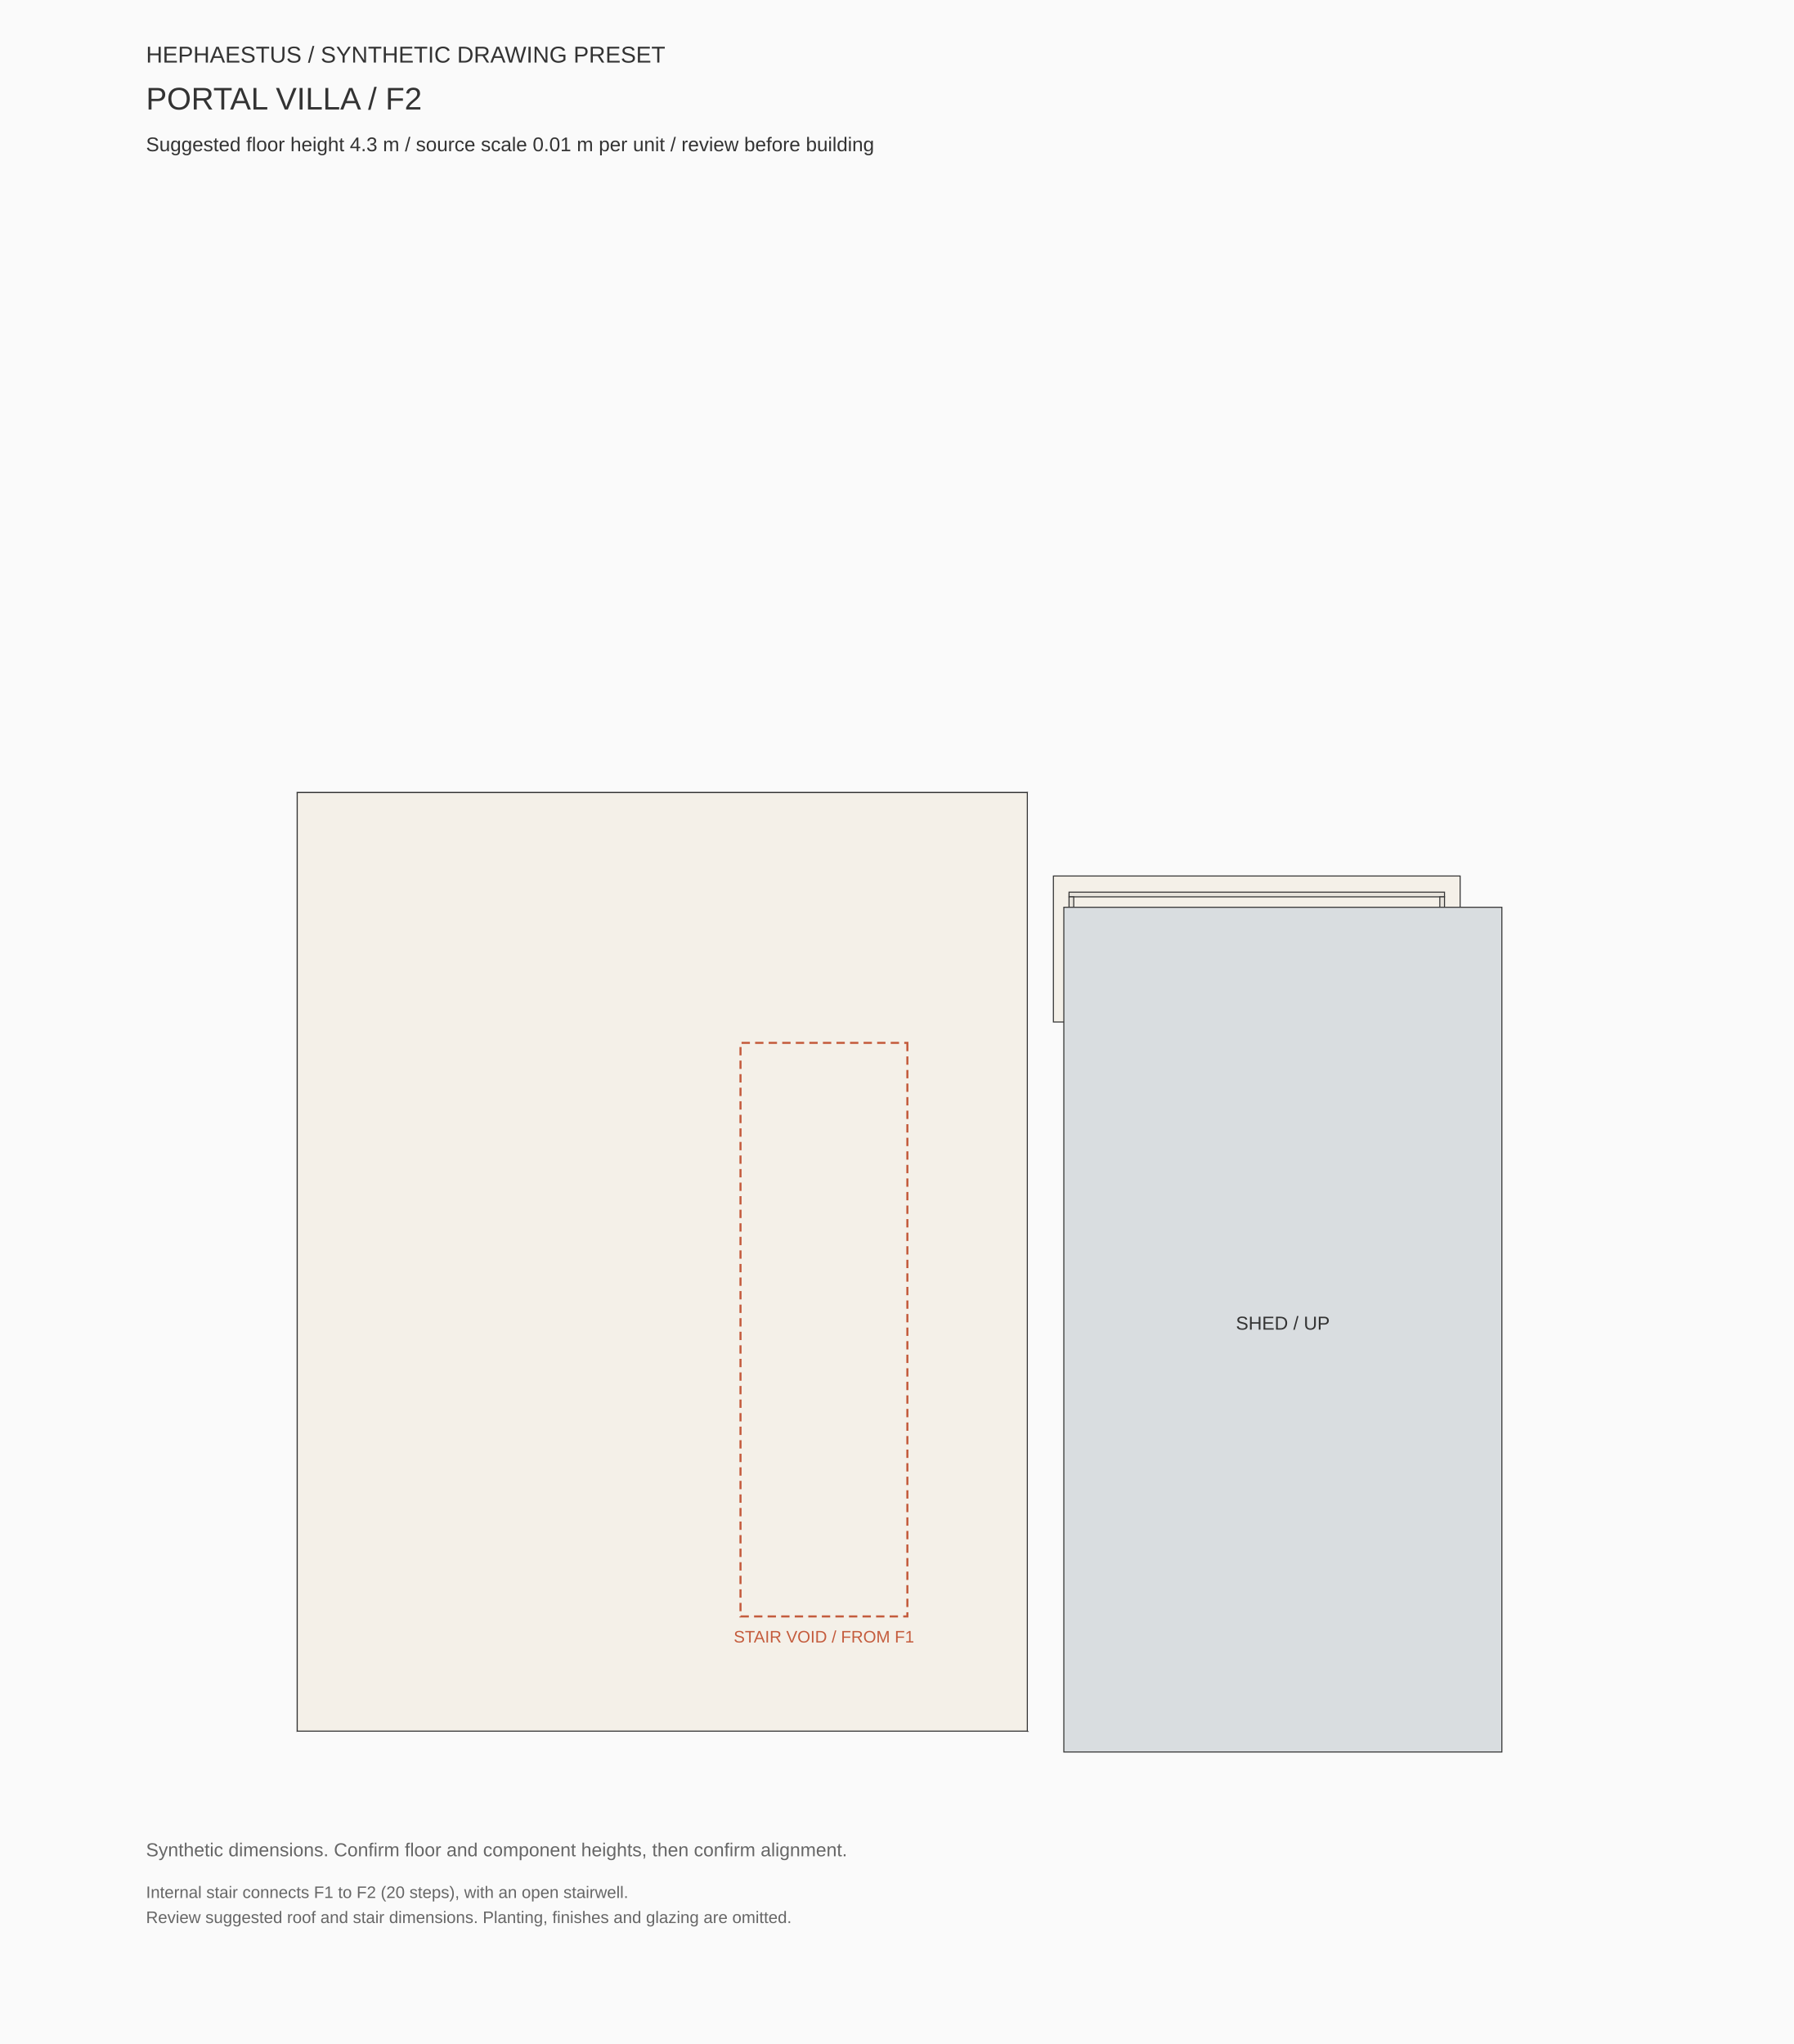
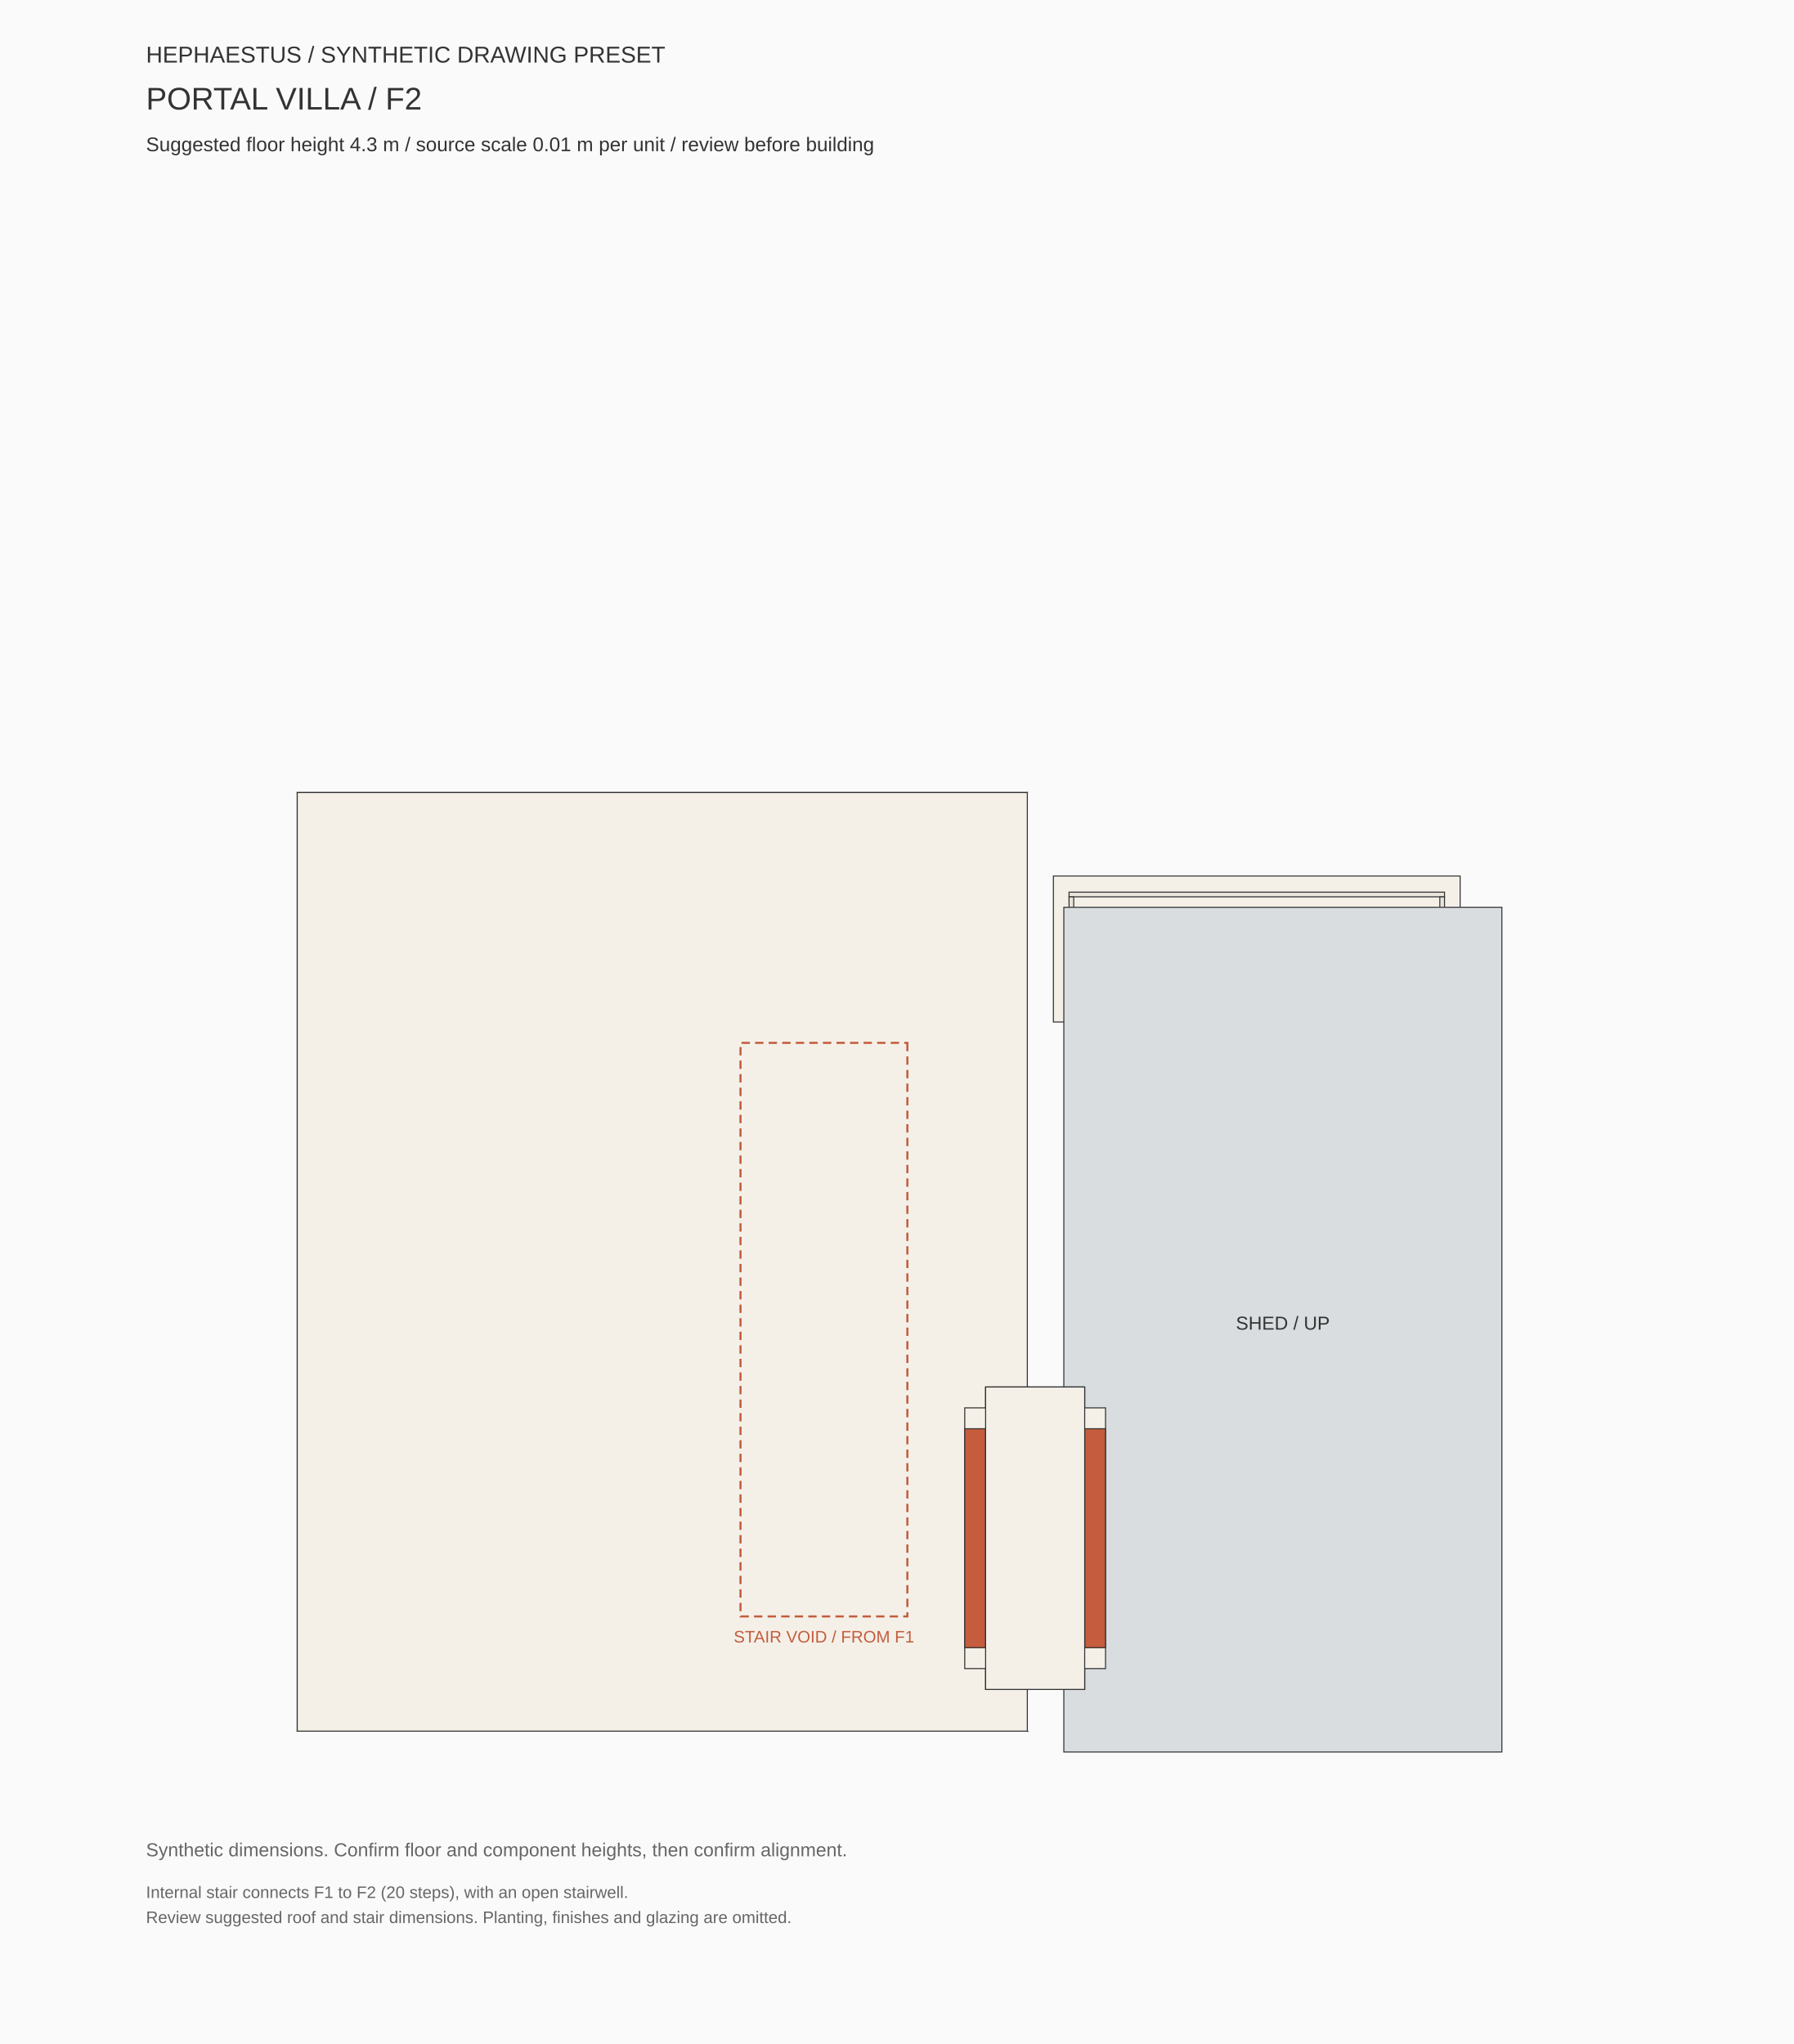
<svg xmlns="http://www.w3.org/2000/svg" width="1720" height="1960" viewBox="0 0 1720 1960">
  <rect width="1720" height="1960" fill="#fafafa" />
  <text x="140" y="60" fill="#333" font-family="Arial, sans-serif" font-size="22">HEPHAESTUS / SYNTHETIC DRAWING PRESET</text>
  <text x="140" y="105" fill="#333" font-family="Arial, sans-serif" font-size="30">PORTAL VILLA / F2</text>
  <text x="140" y="145" fill="#333" font-family="Arial, sans-serif" font-size="19">Suggested floor height 4.3 m / source scale 0.01 m per unit / review before building</text>
  <g id="Floor-2" class="Floorplan">
    <g id="F2-front-facade-1" class="Wall Front_facade">
      <polygon points="345.000,914.000 945.000,914.000 945.000,934.000 345.000,934.000" fill="#e8e4dc" stroke="#333" stroke-width="1" />
    </g>
    <g id="F2-interior-partition-2" class="Wall Interior_partition">
      <polygon points="365.000,1283.400 365.000,1298.400 710.000,1298.400 710.000,1283.400" fill="#e8e4dc" stroke="#333" stroke-width="1" />
      <polygon points="925.000,1298.400 925.000,1283.400 870.000,1283.400 870.000,1298.400" fill="#e8e4dc" stroke="#333" stroke-width="1" />
    </g>
    <g id="F2-interior-door-3" class="Door Interior_door">
      <polygon points="617.000,1298.400 707.000,1298.400 707.000,1283.400 617.000,1283.400" fill="#c45c3d" stroke="#333" stroke-width="1" />
    </g>
    <g id="F2-rear-room-4" class="Space Rear_room">
      <polygon points="365.000,1298.400 365.000,1620.000 925.000,1620.000 925.000,1298.400 870.000,1298.400 870.000,1550.000 710.000,1550.000 710.000,1298.400" fill="#f4f0e8" stroke="#333" stroke-width="1" />
    </g>
    <g id="F2-living-room-5" class="Space Living_room">
      <polygon points="925.000,1283.400 925.000,950.000 365.000,950.000 365.000,1283.400 710.000,1283.400 710.000,1000.000 870.000,1000.000 870.000,1283.400" fill="#f4f0e8" stroke="#333" stroke-width="1" />
    </g>
    <g id="F2-front-facade-6" class="Wall Front_facade">
      <polygon points="1040.000,966.000 1400.000,966.000 1400.000,986.000 1040.000,986.000" fill="#e8e4dc" stroke="#333" stroke-width="1" />
    </g>
    <g id="F2-interior-partition-7" class="Wall Interior_partition">
      <polygon points="1060.000,1317.800 1380.000,1317.800 1380.000,1332.800 1060.000,1332.800" fill="#e8e4dc" stroke="#333" stroke-width="1" />
    </g>
    <g id="F2-interior-door-8" class="Door Interior_door">
      <polygon points="1204.000,1332.800 1294.000,1332.800 1294.000,1317.800 1204.000,1317.800" fill="#c45c3d" stroke="#333" stroke-width="1" />
    </g>
    <g id="F2-rear-room-9" class="Space Rear_room">
      <polygon points="1060.000,1332.800 1380.000,1332.800 1380.000,1640.000 1060.000,1640.000" fill="#f4f0e8" stroke="#333" stroke-width="1" />
    </g>
    <g id="F2-living-room-10" class="Space Living_room">
      <polygon points="1060.000,1000.000 1380.000,1000.000 1380.000,1317.800 1060.000,1317.800" fill="#f4f0e8" stroke="#333" stroke-width="1" />
    </g>
    <g id="F2-cantilever-balcony-11" class="Space Cantilever_balcony">
      <polygon points="925.000,1298.400 870.000,1296.927 870.000,1298.400" fill="#f4f0e8" stroke="#333" stroke-width="1" />
      <polygon points="365.000,1283.400 365.000,1298.400 710.000,1298.400 710.000,1292.641" fill="#f4f0e8" stroke="#333" stroke-width="1" />
    </g>
    <g id="F2-cantilever-balcony-12" class="Space Cantilever_balcony">
      <polygon points="285.000,1660.000 365.000,1298.400 365.000,1620.000" fill="#f4f0e8" stroke="#333" stroke-width="1" />
    </g>
    <g id="F2-cantilever-balcony-13" class="Space Cantilever_balcony">
      <polygon points="365.000,1283.400 285.000,1660.000 285.000,760.000" fill="#f4f0e8" stroke="#333" stroke-width="1" />
    </g>
    <g id="F2-cantilever-balcony-14" class="Space Cantilever_balcony">
      <polygon points="925.000,1298.400 925.000,1283.400 870.000,1283.400 870.000,1296.927" fill="#f4f0e8" stroke="#333" stroke-width="1" />
      <polygon points="365.000,1283.400 710.000,1292.641 710.000,1283.400" fill="#f4f0e8" stroke="#333" stroke-width="1" />
    </g>
    <g id="F2-cantilever-balcony-15" class="Space Cantilever_balcony">
      <polygon points="285.000,1660.000 365.000,1283.400 365.000,1298.400" fill="#f4f0e8" stroke="#333" stroke-width="1" />
    </g>
    <g id="F2-cantilever-balcony-16" class="Space Cantilever_balcony">
      <polygon points="985.000,1660.000 285.000,1660.000 365.000,1620.000" fill="#f4f0e8" stroke="#333" stroke-width="1" />
    </g>
    <g id="F2-cantilever-balcony-17" class="Space Cantilever_balcony">
      <polygon points="365.000,950.000 365.000,1283.400 285.000,760.000" fill="#f4f0e8" stroke="#333" stroke-width="1" />
    </g>
    <g id="F2-cantilever-balcony-18" class="Space Cantilever_balcony">
      <polygon points="985.000,1660.000 365.000,1620.000 925.000,1620.000" fill="#f4f0e8" stroke="#333" stroke-width="1" />
    </g>
    <g id="F2-cantilever-balcony-19" class="Space Cantilever_balcony">
      <polygon points="985.000,760.000 365.000,950.000 285.000,760.000" fill="#f4f0e8" stroke="#333" stroke-width="1" />
    </g>
    <g id="F2-cantilever-balcony-20" class="Space Cantilever_balcony">
      <polygon points="925.000,1298.400 985.000,1660.000 925.000,1620.000" fill="#f4f0e8" stroke="#333" stroke-width="1" />
    </g>
    <g id="F2-cantilever-balcony-21" class="Space Cantilever_balcony">
      <polygon points="365.000,950.000 985.000,760.000 925.000,950.000" fill="#f4f0e8" stroke="#333" stroke-width="1" />
    </g>
    <g id="F2-cantilever-balcony-22" class="Space Cantilever_balcony">
      <polygon points="925.000,1283.400 985.000,1660.000 925.000,1298.400" fill="#f4f0e8" stroke="#333" stroke-width="1" />
    </g>
    <g id="F2-cantilever-balcony-23" class="Space Cantilever_balcony">
      <polygon points="925.000,1283.400 925.000,950.000 985.000,760.000" fill="#f4f0e8" stroke="#333" stroke-width="1" />
    </g>
    <g id="F2-cantilever-balcony-24" class="Space Cantilever_balcony">
      <polygon points="985.000,1660.000 925.000,1283.400 985.000,760.000" fill="#f4f0e8" stroke="#333" stroke-width="1" />
    </g>
    <g id="F2-rear-wall-25" class="Wall Rear_wall">
      <polygon points="345.000,1620.000 945.000,1620.000 945.000,1640.000 345.000,1640.000" fill="#e8e4dc" stroke="#333" stroke-width="1" />
    </g>
    <g id="F2-side-wall-26" class="Wall Side_wall">
      <polygon points="365.000,1620.000 345.000,1620.000 345.000,934.000 365.000,934.000 365.000,1283.400 365.000,1298.400" fill="#e8e4dc" stroke="#333" stroke-width="1" />
    </g>
    <g id="F2-side-wall-27" class="Wall Side_wall">
      <polygon points="945.000,1620.000 925.000,1620.000 925.000,934.000 945.000,934.000" fill="#e8e4dc" stroke="#333" stroke-width="1" />
    </g>
    <g id="F2-facade-opening-28" class="Window Facade_opening">
      <polygon points="390.000,934.000 910.000,934.000 910.000,914.000 390.000,914.000" fill="#9eb9c1" stroke="#333" stroke-width="1" />
    </g>
    <g id="F2-balcony-parapet-29" class="Wall Balcony_parapet">
      <polygon points="340.000,775.500 935.000,775.500 935.000,780.000 340.000,780.000" fill="#e8e4dc" stroke="#333" stroke-width="1" />
    </g>
    <g id="F2-balcony-parapet-30" class="Wall Balcony_parapet">
      <polygon points="344.500,895.000 340.000,895.000 340.000,780.000 344.500,780.000" fill="#e8e4dc" stroke="#333" stroke-width="1" />
    </g>
    <g id="F2-balcony-parapet-31" class="Wall Balcony_parapet">
      <polygon points="935.000,895.000 930.500,895.000 930.500,780.000 935.000,780.000" fill="#e8e4dc" stroke="#333" stroke-width="1" />
    </g>
    <g id="F2-portal-crown-32" class="Space Portal_crown">
      <polygon points="985.000,760.000 985.000,1660.000 285.000,1660.000 285.000,760.000" fill="#f4f0e8" stroke="#333" stroke-width="1" />
    </g>
    <g id="F2-rear-wall-33" class="Wall Rear_wall">
      <polygon points="1040.000,1640.000 1400.000,1640.000 1400.000,1660.000 1040.000,1660.000" fill="#e8e4dc" stroke="#333" stroke-width="1" />
    </g>
    <g id="F2-side-wall-34" class="Wall Side_wall">
      <polygon points="1060.000,1640.000 1040.000,1640.000 1040.000,986.000 1060.000,986.000 1060.000,1317.800 1060.000,1332.800" fill="#e8e4dc" stroke="#333" stroke-width="1" />
    </g>
    <g id="F2-side-wall-35" class="Wall Side_wall">
      <polygon points="1400.000,1640.000 1380.000,1640.000 1380.000,1332.800 1380.000,1332.800 1380.000,1317.800 1380.000,1317.800 1380.000,986.000 1400.000,986.000" fill="#e8e4dc" stroke="#333" stroke-width="1" />
    </g>
    <g id="F2-facade-opening-36" class="Window Facade_opening">
      <polygon points="1070.000,986.000 1360.000,986.000 1360.000,966.000 1070.000,966.000" fill="#9eb9c1" stroke="#333" stroke-width="1" />
    </g>
    <g id="F2-right-terrace-37" class="Space Right_terrace">
      <polygon points="1010.000,840.000 1400.000,840.000 1400.000,980.000 1010.000,980.000" fill="#f4f0e8" stroke="#333" stroke-width="1" />
    </g>
    <g id="F2-balcony-parapet-38" class="Wall Balcony_parapet">
      <polygon points="1025.000,855.500 1385.000,855.500 1385.000,860.000 1025.000,860.000" fill="#e8e4dc" stroke="#333" stroke-width="1" />
    </g>
    <g id="F2-balcony-parapet-39" class="Wall Balcony_parapet">
      <polygon points="1029.500,950.000 1025.000,950.000 1025.000,860.000 1029.500,860.000" fill="#e8e4dc" stroke="#333" stroke-width="1" />
    </g>
    <g id="F2-balcony-parapet-40" class="Wall Balcony_parapet">
      <polygon points="1385.000,950.000 1380.500,950.000 1380.500,860.000 1385.000,860.000" fill="#e8e4dc" stroke="#333" stroke-width="1" />
    </g>
    <g id="F2-right-roof-canopy-shed-41" class="Roof Shed" data-direction="0,1">
      <polygon points="1020.000,1680.000 1440.000,1680.000 1440.000,870.000 1020.000,870.000" fill="#d9dde0" stroke="#333" stroke-width="1" />
      <text x="1230.000" y="1275.000" font-family="Arial, sans-serif" font-size="18" fill="#333" text-anchor="middle">SHED / UP</text>
    </g>
    <g id="F2-stair-void">
      <polygon fill="none" stroke="#c45c3d" stroke-width="2" stroke-dasharray="8 5" points="870.000,1000.000 870.000,1550.000 710.000,1550.000 710.000,1000.000" />
      <text x="790.0" y="1575.0" font-family="Arial, sans-serif" font-size="16" fill="#c45c3d" text-anchor="middle">STAIR VOID / FROM F1</text>
    </g>
+     <g id="F2-connecting-hall" class="Space Connecting_hall">
+       <polygon fill="#f4f0e8" stroke="#333" stroke-width="1" points="1060.000,1350.000 1060.000,1600.000 925.000,1600.000 925.000,1350.000" />
+     </g>
+     <g id="F2-connecting-hall-front-wall" class="Wall Connecting_hall">
+       <polygon fill="#e8e4dc" stroke="#333" stroke-width="1" points="1040.000,1330.000 1040.000,1350.000 945.000,1350.000 945.000,1330.000" />
+     </g>
+     <g id="F2-connecting-hall-rear-wall" class="Wall Connecting_hall">
+       <polygon fill="#e8e4dc" stroke="#333" stroke-width="1" points="1040.000,1600.000 1040.000,1620.000 945.000,1620.000 945.000,1600.000" />
+     </g>
+     <g id="F2-connecting-left-door" class="Door Connecting_opening">
+       <polygon fill="#c45c3d" stroke="#333" stroke-width="1" points="945.000,1370.000 945.000,1580.000 925.000,1580.000 925.000,1370.000" />
+     </g>
+     <g id="F2-connecting-right-door" class="Door Connecting_opening">
+       <polygon fill="#c45c3d" stroke="#333" stroke-width="1" points="1060.000,1370.000 1060.000,1580.000 1040.000,1580.000 1040.000,1370.000" />
+     </g>
+     <g id="F2-connecting-hall-canopy" class="Space Connecting_canopy">
+       <polygon fill="#f4f0e8" stroke="#333" stroke-width="1" points="1040.000,1330.000 1040.000,1620.000 945.000,1620.000 945.000,1330.000" />
+     </g>
  </g>
  <text x="140" y="1780" fill="#666" font-family="Arial, sans-serif" font-size="18">Synthetic dimensions. Confirm floor and component heights, then confirm alignment.</text>
  <text x="140" y="1820" fill="#666" font-family="Arial, sans-serif" font-size="16">Internal stair connects F1 to F2 (20 steps), with an open stairwell.</text>
  <text x="140" y="1844" fill="#666" font-family="Arial, sans-serif" font-size="16">Review suggested roof and stair dimensions. Planting, finishes and glazing are omitted.</text>
</svg>
